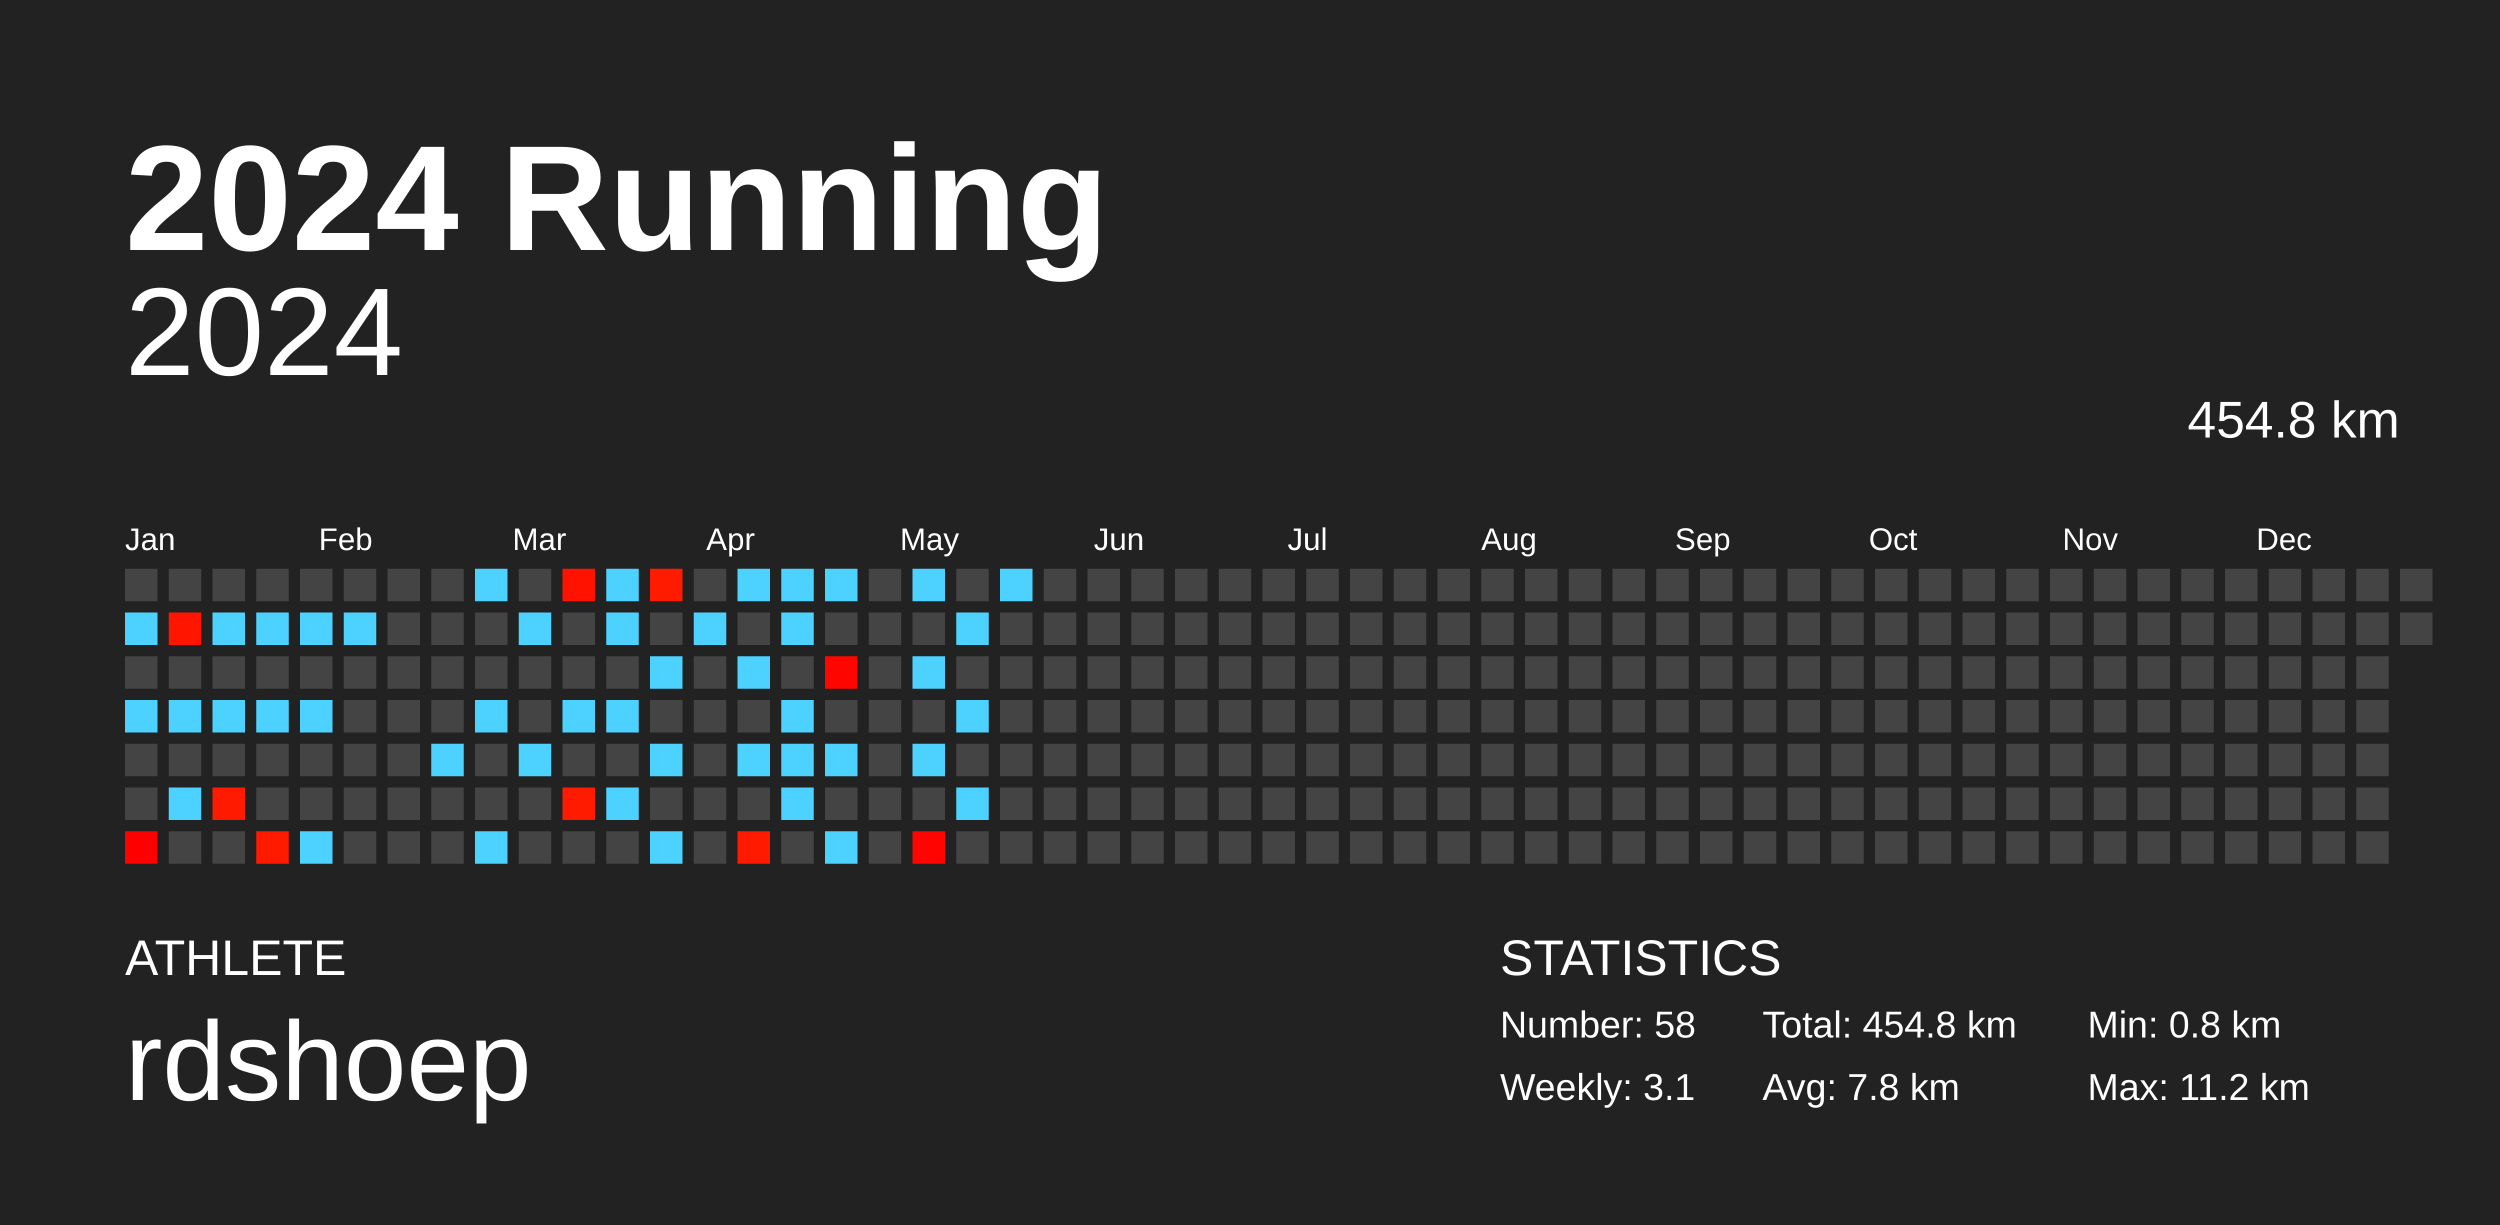
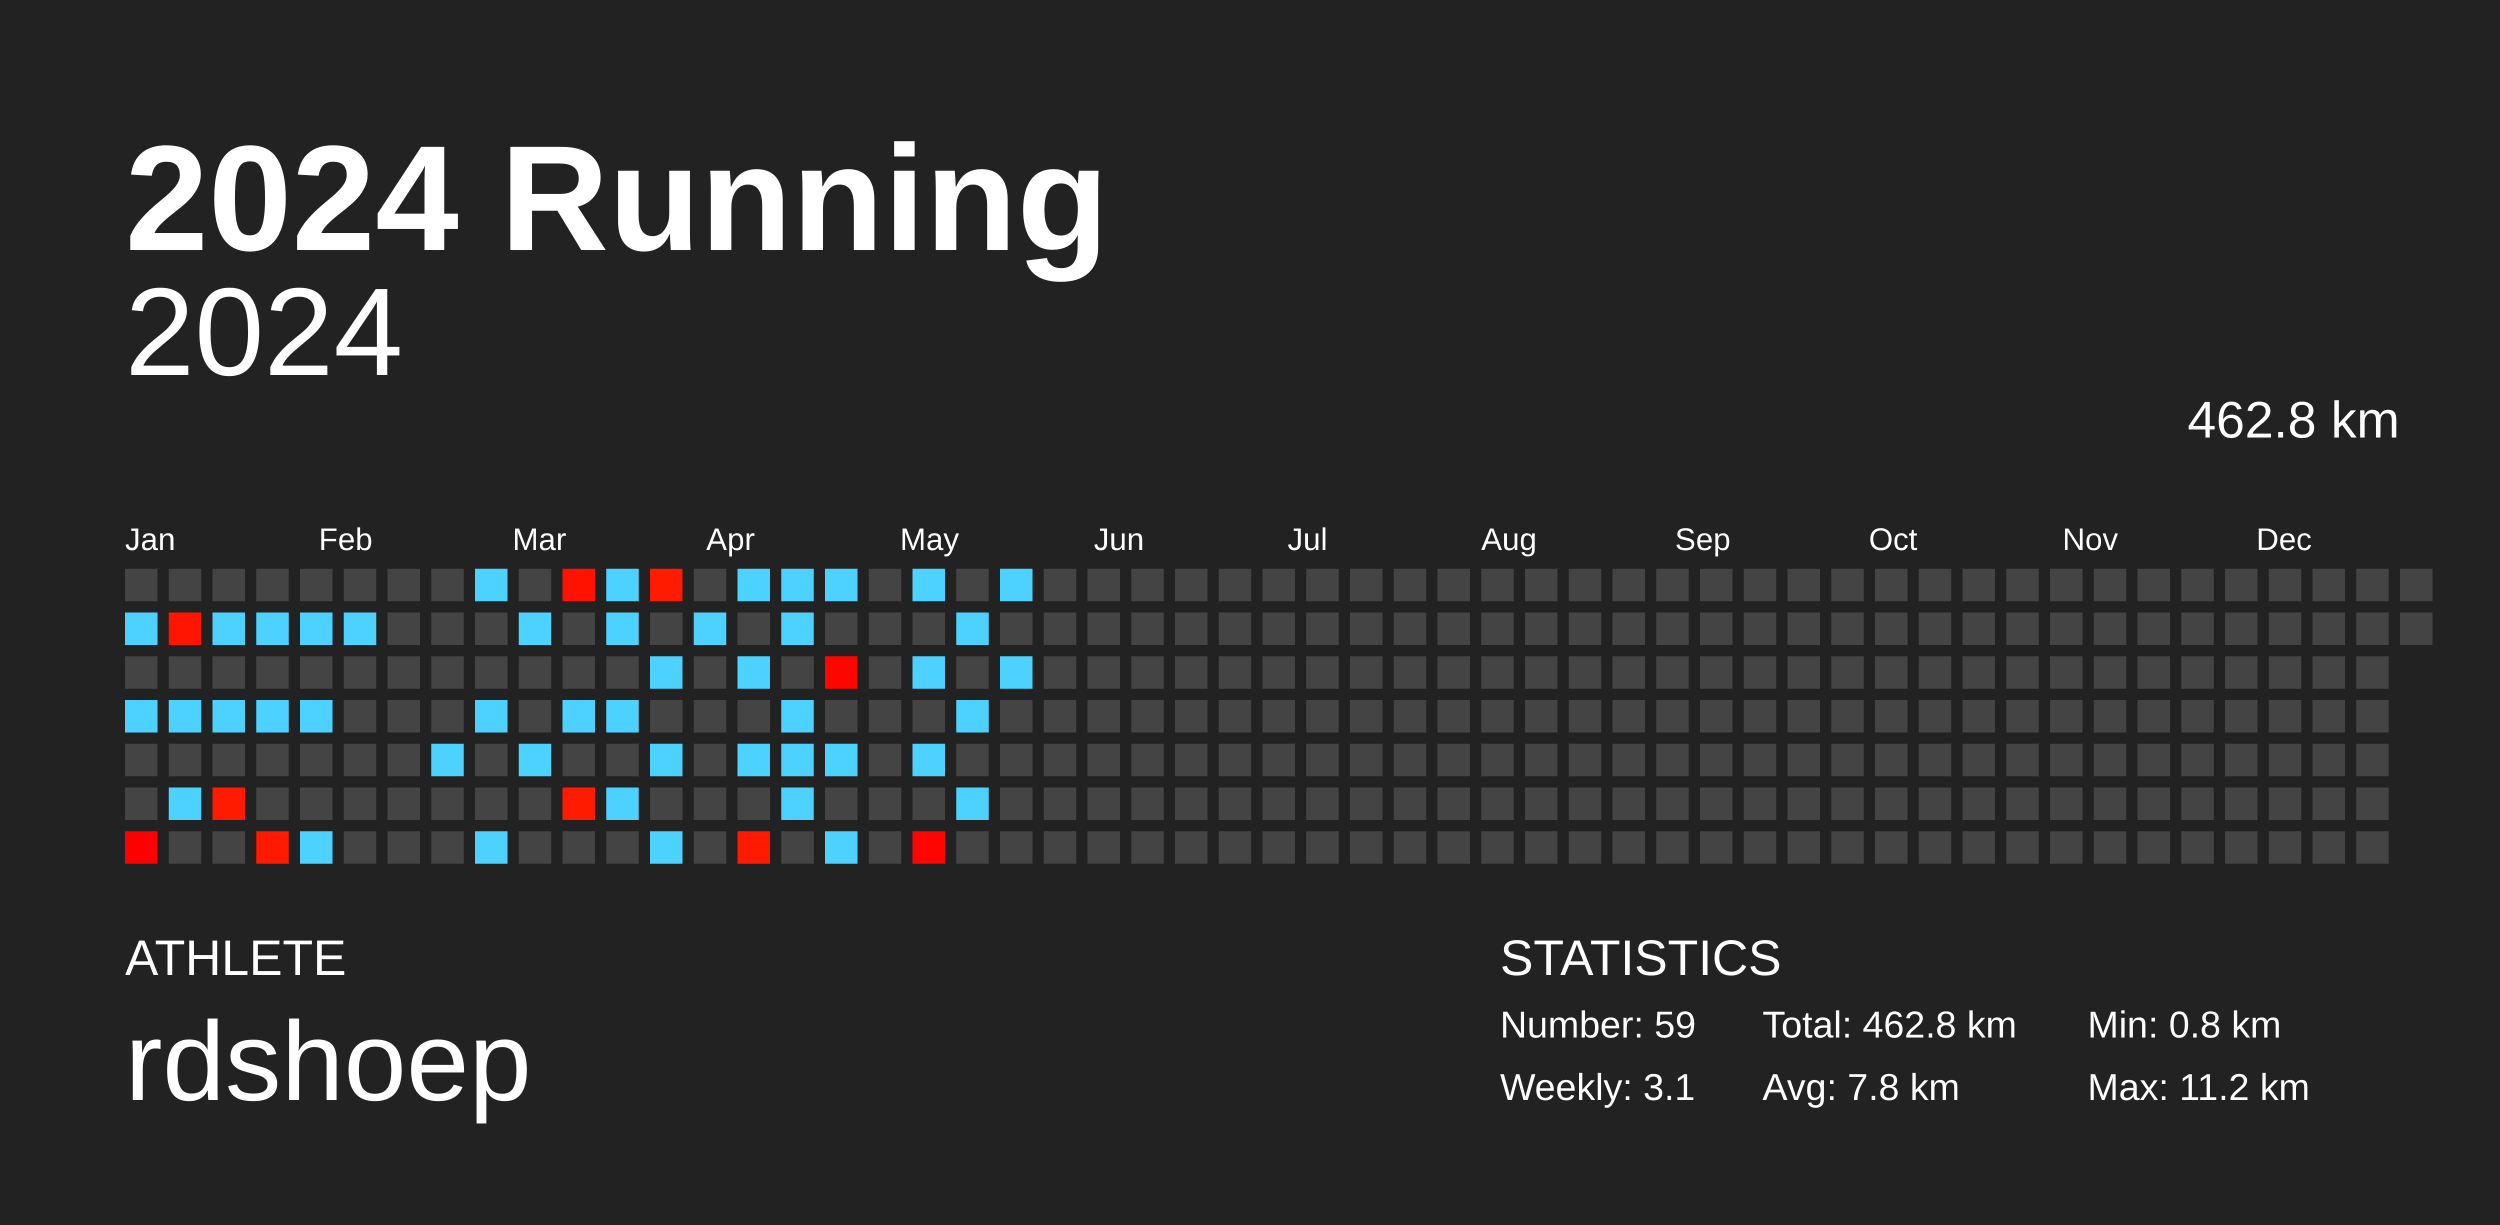
<svg xmlns="http://www.w3.org/2000/svg" baseProfile="full" height="98mm" version="1.1" viewBox="0,0,200,98" width="200mm">
  <defs />
  <rect fill="#222222" height="98" width="200" x="0" y="0" />
  <text fill="#FFFFFF" style="font-size:12px; font-family:Arial; font-weight:bold;" x="10" y="20">2024 Running</text>
  <text fill="#FFFFFF" style="font-size:4px; font-family:Arial" x="10" y="78">ATHLETE</text>
  <text fill="#FFFFFF" style="font-size:9px; font-family:Arial" x="10" y="88">rdshoep</text>
  <text fill="#FFFFFF" style="font-size:4px; font-family:Arial" x="120" y="78">STATISTICS</text>
-   <text fill="#FFFFFF" style="font-size:3px; font-family:Arial" x="120" y="83">Number: 58</text>
+   <text fill="#FFFFFF" style="font-size:3px; font-family:Arial" x="120" y="83">Number: 59</text>
  <text fill="#FFFFFF" style="font-size:3px; font-family:Arial" x="120" y="88">Weekly: 3.1</text>
-   <text fill="#FFFFFF" style="font-size:3px; font-family:Arial" x="141" y="83">Total: 454.8 km</text>
+   <text fill="#FFFFFF" style="font-size:3px; font-family:Arial" x="141" y="83">Total: 462.8 km</text>
  <text fill="#FFFFFF" style="font-size:3px; font-family:Arial" x="141" y="88">Avg: 7.8 km</text>
  <text fill="#FFFFFF" style="font-size:3px; font-family:Arial" x="167" y="83">Min: 0.8 km</text>
  <text fill="#FFFFFF" style="font-size:3px; font-family:Arial" x="167" y="88">Max: 11.2 km</text>
  <text alignment-baseline="hanging" fill="#FFFFFF" style="font-size:10.0px; font-family:Arial;" x="10" y="30">2024</text>
-   <text alignment-baseline="hanging" fill="#FFFFFF" style="font-size:4.125px; font-family:Arial;" x="175" y="35">454.8 km</text>
+   <text alignment-baseline="hanging" fill="#FFFFFF" style="font-size:4.125px; font-family:Arial;" x="175" y="35">462.8 km</text>
  <text fill="#FFFFFF" style="font-size:2.5px; font-family:Arial" x="10.0" y="44">Jan</text>
  <text fill="#FFFFFF" style="font-size:2.5px; font-family:Arial" x="25.5" y="44">Feb</text>
  <text fill="#FFFFFF" style="font-size:2.5px; font-family:Arial" x="41.0" y="44">Mar</text>
  <text fill="#FFFFFF" style="font-size:2.5px; font-family:Arial" x="56.5" y="44">Apr</text>
  <text fill="#FFFFFF" style="font-size:2.5px; font-family:Arial" x="72.0" y="44">May</text>
  <text fill="#FFFFFF" style="font-size:2.5px; font-family:Arial" x="87.5" y="44">Jun</text>
  <text fill="#FFFFFF" style="font-size:2.5px; font-family:Arial" x="103.0" y="44">Jul</text>
  <text fill="#FFFFFF" style="font-size:2.5px; font-family:Arial" x="118.5" y="44">Aug</text>
  <text fill="#FFFFFF" style="font-size:2.5px; font-family:Arial" x="134.0" y="44">Sep</text>
  <text fill="#FFFFFF" style="font-size:2.5px; font-family:Arial" x="149.5" y="44">Oct</text>
  <text fill="#FFFFFF" style="font-size:2.5px; font-family:Arial" x="165.0" y="44">Nov</text>
  <text fill="#FFFFFF" style="font-size:2.5px; font-family:Arial" x="180.5" y="44">Dec</text>
  <rect fill="#444444" height="2.6" width="2.6" x="10.0" y="45.5" />
  <rect fill="#4dd2ff" height="2.6" width="2.6" x="10.0" y="49.0" />
  <rect fill="#444444" height="2.6" width="2.6" x="10.0" y="52.5" />
  <rect fill="#4dd2ff" height="2.6" width="2.6" x="10.0" y="56.0" />
  <rect fill="#444444" height="2.6" width="2.6" x="10.0" y="59.5" />
  <rect fill="#444444" height="2.6" width="2.6" x="10.0" y="63.0" />
  <rect fill="#ff0000" height="2.6" width="2.6" x="10.0" y="66.5" />
  <rect fill="#444444" height="2.6" width="2.6" x="13.5" y="45.5" />
  <rect fill="#ff1500" height="2.6" width="2.6" x="13.5" y="49.0" />
  <rect fill="#444444" height="2.6" width="2.6" x="13.5" y="52.5" />
  <rect fill="#4dd2ff" height="2.6" width="2.6" x="13.5" y="56.0" />
  <rect fill="#444444" height="2.6" width="2.6" x="13.5" y="59.5" />
  <rect fill="#4dd2ff" height="2.6" width="2.6" x="13.5" y="63.0" />
  <rect fill="#444444" height="2.6" width="2.6" x="13.5" y="66.5" />
  <rect fill="#444444" height="2.6" width="2.6" x="17.0" y="45.5" />
  <rect fill="#4dd2ff" height="2.6" width="2.6" x="17.0" y="49.0" />
  <rect fill="#444444" height="2.6" width="2.6" x="17.0" y="52.5" />
  <rect fill="#4dd2ff" height="2.6" width="2.6" x="17.0" y="56.0" />
  <rect fill="#444444" height="2.6" width="2.6" x="17.0" y="59.5" />
  <rect fill="#ff1a00" height="2.6" width="2.6" x="17.0" y="63.0" />
  <rect fill="#444444" height="2.6" width="2.6" x="17.0" y="66.5" />
  <rect fill="#444444" height="2.6" width="2.6" x="20.5" y="45.5" />
  <rect fill="#4dd2ff" height="2.6" width="2.6" x="20.5" y="49.0" />
  <rect fill="#444444" height="2.6" width="2.6" x="20.5" y="52.5" />
  <rect fill="#4dd2ff" height="2.6" width="2.6" x="20.5" y="56.0" />
  <rect fill="#444444" height="2.6" width="2.6" x="20.5" y="59.5" />
  <rect fill="#444444" height="2.6" width="2.6" x="20.5" y="63.0" />
  <rect fill="#ff1a00" height="2.6" width="2.6" x="20.5" y="66.5" />
  <rect fill="#444444" height="2.6" width="2.6" x="24.0" y="45.5" />
  <rect fill="#4dd2ff" height="2.6" width="2.6" x="24.0" y="49.0" />
  <rect fill="#444444" height="2.6" width="2.6" x="24.0" y="52.5" />
  <rect fill="#4dd2ff" height="2.6" width="2.6" x="24.0" y="56.0" />
  <rect fill="#444444" height="2.6" width="2.6" x="24.0" y="59.5" />
  <rect fill="#444444" height="2.6" width="2.6" x="24.0" y="63.0" />
  <rect fill="#4dd2ff" height="2.6" width="2.6" x="24.0" y="66.5" />
  <rect fill="#444444" height="2.6" width="2.6" x="27.5" y="45.5" />
  <rect fill="#4dd2ff" height="2.6" width="2.6" x="27.5" y="49.0" />
  <rect fill="#444444" height="2.6" width="2.6" x="27.5" y="52.5" />
  <rect fill="#444444" height="2.6" width="2.6" x="27.5" y="56.0" />
  <rect fill="#444444" height="2.6" width="2.6" x="27.5" y="59.5" />
  <rect fill="#444444" height="2.6" width="2.6" x="27.5" y="63.0" />
  <rect fill="#444444" height="2.6" width="2.6" x="27.5" y="66.5" />
  <rect fill="#444444" height="2.6" width="2.6" x="31.0" y="45.5" />
  <rect fill="#444444" height="2.6" width="2.6" x="31.0" y="49.0" />
  <rect fill="#444444" height="2.6" width="2.6" x="31.0" y="52.5" />
  <rect fill="#444444" height="2.6" width="2.6" x="31.0" y="56.0" />
  <rect fill="#444444" height="2.6" width="2.6" x="31.0" y="59.5" />
  <rect fill="#444444" height="2.6" width="2.6" x="31.0" y="63.0" />
  <rect fill="#444444" height="2.6" width="2.6" x="31.0" y="66.5" />
  <rect fill="#444444" height="2.6" width="2.6" x="34.5" y="45.5" />
  <rect fill="#444444" height="2.6" width="2.6" x="34.5" y="49.0" />
  <rect fill="#444444" height="2.6" width="2.6" x="34.5" y="52.5" />
  <rect fill="#444444" height="2.6" width="2.6" x="34.5" y="56.0" />
  <rect fill="#4dd2ff" height="2.6" width="2.6" x="34.5" y="59.5" />
  <rect fill="#444444" height="2.6" width="2.6" x="34.5" y="63.0" />
  <rect fill="#444444" height="2.6" width="2.6" x="34.5" y="66.5" />
  <rect fill="#4dd2ff" height="2.6" width="2.6" x="38.0" y="45.5" />
  <rect fill="#444444" height="2.6" width="2.6" x="38.0" y="49.0" />
  <rect fill="#444444" height="2.6" width="2.6" x="38.0" y="52.5" />
  <rect fill="#4dd2ff" height="2.6" width="2.6" x="38.0" y="56.0" />
  <rect fill="#444444" height="2.6" width="2.6" x="38.0" y="59.5" />
  <rect fill="#444444" height="2.6" width="2.6" x="38.0" y="63.0" />
  <rect fill="#4dd2ff" height="2.6" width="2.6" x="38.0" y="66.5" />
  <rect fill="#444444" height="2.6" width="2.6" x="41.5" y="45.5" />
  <rect fill="#4dd2ff" height="2.6" width="2.6" x="41.5" y="49.0" />
  <rect fill="#444444" height="2.6" width="2.6" x="41.5" y="52.5" />
  <rect fill="#444444" height="2.6" width="2.6" x="41.5" y="56.0" />
  <rect fill="#4dd2ff" height="2.6" width="2.6" x="41.5" y="59.5" />
  <rect fill="#444444" height="2.6" width="2.6" x="41.5" y="63.0" />
  <rect fill="#444444" height="2.6" width="2.6" x="41.5" y="66.5" />
  <rect fill="#ff1300" height="2.6" width="2.6" x="45.0" y="45.5" />
  <rect fill="#444444" height="2.6" width="2.6" x="45.0" y="49.0" />
  <rect fill="#444444" height="2.6" width="2.6" x="45.0" y="52.5" />
  <rect fill="#4dd2ff" height="2.6" width="2.6" x="45.0" y="56.0" />
  <rect fill="#444444" height="2.6" width="2.6" x="45.0" y="59.5" />
  <rect fill="#ff1b00" height="2.6" width="2.6" x="45.0" y="63.0" />
  <rect fill="#444444" height="2.6" width="2.6" x="45.0" y="66.5" />
  <rect fill="#4dd2ff" height="2.6" width="2.6" x="48.5" y="45.5" />
  <rect fill="#4dd2ff" height="2.6" width="2.6" x="48.5" y="49.0" />
  <rect fill="#444444" height="2.6" width="2.6" x="48.5" y="52.5" />
  <rect fill="#4dd2ff" height="2.6" width="2.6" x="48.5" y="56.0" />
  <rect fill="#444444" height="2.6" width="2.6" x="48.5" y="59.5" />
  <rect fill="#4dd2ff" height="2.6" width="2.6" x="48.5" y="63.0" />
  <rect fill="#444444" height="2.6" width="2.6" x="48.5" y="66.5" />
  <rect fill="#ff1b00" height="2.6" width="2.6" x="52.0" y="45.5" />
  <rect fill="#444444" height="2.6" width="2.6" x="52.0" y="49.0" />
  <rect fill="#4dd2ff" height="2.6" width="2.6" x="52.0" y="52.5" />
  <rect fill="#444444" height="2.6" width="2.6" x="52.0" y="56.0" />
  <rect fill="#4dd2ff" height="2.6" width="2.6" x="52.0" y="59.5" />
  <rect fill="#444444" height="2.6" width="2.6" x="52.0" y="63.0" />
  <rect fill="#4dd2ff" height="2.6" width="2.6" x="52.0" y="66.5" />
  <rect fill="#444444" height="2.6" width="2.6" x="55.5" y="45.5" />
  <rect fill="#4dd2ff" height="2.6" width="2.6" x="55.5" y="49.0" />
  <rect fill="#444444" height="2.6" width="2.6" x="55.5" y="52.5" />
  <rect fill="#444444" height="2.6" width="2.6" x="55.5" y="56.0" />
  <rect fill="#444444" height="2.6" width="2.6" x="55.5" y="59.5" />
  <rect fill="#444444" height="2.6" width="2.6" x="55.5" y="63.0" />
  <rect fill="#444444" height="2.6" width="2.6" x="55.5" y="66.5" />
  <rect fill="#4dd2ff" height="2.6" width="2.6" x="59.0" y="45.5" />
  <rect fill="#444444" height="2.6" width="2.6" x="59.0" y="49.0" />
  <rect fill="#4dd2ff" height="2.6" width="2.6" x="59.0" y="52.5" />
  <rect fill="#444444" height="2.6" width="2.6" x="59.0" y="56.0" />
  <rect fill="#4dd2ff" height="2.6" width="2.6" x="59.0" y="59.5" />
  <rect fill="#444444" height="2.6" width="2.6" x="59.0" y="63.0" />
  <rect fill="#ff1a00" height="2.6" width="2.6" x="59.0" y="66.5" />
  <rect fill="#4dd2ff" height="2.6" width="2.6" x="62.5" y="45.5" />
  <rect fill="#4dd2ff" height="2.6" width="2.6" x="62.5" y="49.0" />
  <rect fill="#444444" height="2.6" width="2.6" x="62.5" y="52.5" />
  <rect fill="#4dd2ff" height="2.6" width="2.6" x="62.5" y="56.0" />
  <rect fill="#4dd2ff" height="2.6" width="2.6" x="62.5" y="59.5" />
  <rect fill="#4dd2ff" height="2.6" width="2.6" x="62.5" y="63.0" />
  <rect fill="#444444" height="2.6" width="2.6" x="62.5" y="66.5" />
  <rect fill="#4dd2ff" height="2.6" width="2.6" x="66.0" y="45.5" />
  <rect fill="#444444" height="2.6" width="2.6" x="66.0" y="49.0" />
  <rect fill="#ff0500" height="2.6" width="2.6" x="66.0" y="52.5" />
  <rect fill="#444444" height="2.6" width="2.6" x="66.0" y="56.0" />
  <rect fill="#4dd2ff" height="2.6" width="2.6" x="66.0" y="59.5" />
  <rect fill="#444444" height="2.6" width="2.6" x="66.0" y="63.0" />
  <rect fill="#4dd2ff" height="2.6" width="2.6" x="66.0" y="66.5" />
  <rect fill="#444444" height="2.6" width="2.6" x="69.5" y="45.5" />
  <rect fill="#444444" height="2.6" width="2.6" x="69.5" y="49.0" />
  <rect fill="#444444" height="2.6" width="2.6" x="69.5" y="52.5" />
  <rect fill="#444444" height="2.6" width="2.6" x="69.5" y="56.0" />
  <rect fill="#444444" height="2.6" width="2.6" x="69.5" y="59.5" />
  <rect fill="#444444" height="2.6" width="2.6" x="69.5" y="63.0" />
  <rect fill="#444444" height="2.6" width="2.6" x="69.5" y="66.5" />
  <rect fill="#4dd2ff" height="2.6" width="2.6" x="73.0" y="45.5" />
  <rect fill="#444444" height="2.6" width="2.6" x="73.0" y="49.0" />
  <rect fill="#4dd2ff" height="2.6" width="2.6" x="73.0" y="52.5" />
  <rect fill="#444444" height="2.6" width="2.6" x="73.0" y="56.0" />
  <rect fill="#4dd2ff" height="2.6" width="2.6" x="73.0" y="59.5" />
  <rect fill="#444444" height="2.6" width="2.6" x="73.0" y="63.0" />
  <rect fill="#ff0400" height="2.6" width="2.6" x="73.0" y="66.5" />
  <rect fill="#444444" height="2.6" width="2.6" x="76.5" y="45.5" />
  <rect fill="#4dd2ff" height="2.6" width="2.6" x="76.5" y="49.0" />
  <rect fill="#444444" height="2.6" width="2.6" x="76.5" y="52.5" />
  <rect fill="#4dd2ff" height="2.6" width="2.6" x="76.5" y="56.0" />
  <rect fill="#444444" height="2.6" width="2.6" x="76.5" y="59.5" />
  <rect fill="#4dd2ff" height="2.6" width="2.6" x="76.5" y="63.0" />
  <rect fill="#444444" height="2.6" width="2.6" x="76.5" y="66.5" />
  <rect fill="#4dd2ff" height="2.6" width="2.6" x="80.0" y="45.5" />
  <rect fill="#444444" height="2.6" width="2.6" x="80.0" y="49.0" />
-   <rect fill="#444444" height="2.6" width="2.6" x="80.0" y="52.5" />
+   <rect fill="#4dd2ff" height="2.6" width="2.6" x="80.0" y="52.5" />
  <rect fill="#444444" height="2.6" width="2.6" x="80.0" y="56.0" />
  <rect fill="#444444" height="2.6" width="2.6" x="80.0" y="59.5" />
  <rect fill="#444444" height="2.6" width="2.6" x="80.0" y="63.0" />
  <rect fill="#444444" height="2.6" width="2.6" x="80.0" y="66.5" />
  <rect fill="#444444" height="2.6" width="2.6" x="83.5" y="45.5" />
  <rect fill="#444444" height="2.6" width="2.6" x="83.5" y="49.0" />
  <rect fill="#444444" height="2.6" width="2.6" x="83.5" y="52.5" />
  <rect fill="#444444" height="2.6" width="2.6" x="83.5" y="56.0" />
  <rect fill="#444444" height="2.6" width="2.6" x="83.5" y="59.5" />
  <rect fill="#444444" height="2.6" width="2.6" x="83.5" y="63.0" />
  <rect fill="#444444" height="2.6" width="2.6" x="83.5" y="66.5" />
  <rect fill="#444444" height="2.6" width="2.6" x="87.0" y="45.5" />
  <rect fill="#444444" height="2.6" width="2.6" x="87.0" y="49.0" />
  <rect fill="#444444" height="2.6" width="2.6" x="87.0" y="52.5" />
  <rect fill="#444444" height="2.6" width="2.6" x="87.0" y="56.0" />
  <rect fill="#444444" height="2.6" width="2.6" x="87.0" y="59.5" />
  <rect fill="#444444" height="2.6" width="2.6" x="87.0" y="63.0" />
  <rect fill="#444444" height="2.6" width="2.6" x="87.0" y="66.5" />
  <rect fill="#444444" height="2.6" width="2.6" x="90.5" y="45.5" />
  <rect fill="#444444" height="2.6" width="2.6" x="90.5" y="49.0" />
  <rect fill="#444444" height="2.6" width="2.6" x="90.5" y="52.5" />
  <rect fill="#444444" height="2.6" width="2.6" x="90.5" y="56.0" />
  <rect fill="#444444" height="2.6" width="2.6" x="90.5" y="59.5" />
  <rect fill="#444444" height="2.6" width="2.6" x="90.5" y="63.0" />
  <rect fill="#444444" height="2.6" width="2.6" x="90.5" y="66.5" />
  <rect fill="#444444" height="2.6" width="2.6" x="94.0" y="45.5" />
  <rect fill="#444444" height="2.6" width="2.6" x="94.0" y="49.0" />
  <rect fill="#444444" height="2.6" width="2.6" x="94.0" y="52.5" />
  <rect fill="#444444" height="2.6" width="2.6" x="94.0" y="56.0" />
  <rect fill="#444444" height="2.6" width="2.6" x="94.0" y="59.5" />
  <rect fill="#444444" height="2.6" width="2.6" x="94.0" y="63.0" />
  <rect fill="#444444" height="2.6" width="2.6" x="94.0" y="66.5" />
  <rect fill="#444444" height="2.6" width="2.6" x="97.5" y="45.5" />
  <rect fill="#444444" height="2.6" width="2.6" x="97.5" y="49.0" />
  <rect fill="#444444" height="2.6" width="2.6" x="97.5" y="52.5" />
  <rect fill="#444444" height="2.6" width="2.6" x="97.5" y="56.0" />
  <rect fill="#444444" height="2.6" width="2.6" x="97.5" y="59.5" />
  <rect fill="#444444" height="2.6" width="2.6" x="97.5" y="63.0" />
  <rect fill="#444444" height="2.6" width="2.6" x="97.5" y="66.5" />
  <rect fill="#444444" height="2.6" width="2.6" x="101.0" y="45.5" />
  <rect fill="#444444" height="2.6" width="2.6" x="101.0" y="49.0" />
  <rect fill="#444444" height="2.6" width="2.6" x="101.0" y="52.5" />
  <rect fill="#444444" height="2.6" width="2.6" x="101.0" y="56.0" />
  <rect fill="#444444" height="2.6" width="2.6" x="101.0" y="59.5" />
  <rect fill="#444444" height="2.6" width="2.6" x="101.0" y="63.0" />
  <rect fill="#444444" height="2.6" width="2.6" x="101.0" y="66.5" />
  <rect fill="#444444" height="2.6" width="2.6" x="104.5" y="45.5" />
  <rect fill="#444444" height="2.6" width="2.6" x="104.5" y="49.0" />
  <rect fill="#444444" height="2.6" width="2.6" x="104.5" y="52.5" />
  <rect fill="#444444" height="2.6" width="2.6" x="104.5" y="56.0" />
  <rect fill="#444444" height="2.6" width="2.6" x="104.5" y="59.5" />
  <rect fill="#444444" height="2.6" width="2.6" x="104.5" y="63.0" />
  <rect fill="#444444" height="2.6" width="2.6" x="104.5" y="66.5" />
  <rect fill="#444444" height="2.6" width="2.6" x="108.0" y="45.5" />
  <rect fill="#444444" height="2.6" width="2.6" x="108.0" y="49.0" />
  <rect fill="#444444" height="2.6" width="2.6" x="108.0" y="52.5" />
  <rect fill="#444444" height="2.6" width="2.6" x="108.0" y="56.0" />
  <rect fill="#444444" height="2.6" width="2.6" x="108.0" y="59.5" />
  <rect fill="#444444" height="2.6" width="2.6" x="108.0" y="63.0" />
  <rect fill="#444444" height="2.6" width="2.6" x="108.0" y="66.5" />
  <rect fill="#444444" height="2.6" width="2.6" x="111.5" y="45.5" />
  <rect fill="#444444" height="2.6" width="2.6" x="111.5" y="49.0" />
  <rect fill="#444444" height="2.6" width="2.6" x="111.5" y="52.5" />
  <rect fill="#444444" height="2.6" width="2.6" x="111.5" y="56.0" />
  <rect fill="#444444" height="2.6" width="2.6" x="111.5" y="59.5" />
  <rect fill="#444444" height="2.6" width="2.6" x="111.5" y="63.0" />
  <rect fill="#444444" height="2.6" width="2.6" x="111.5" y="66.5" />
  <rect fill="#444444" height="2.6" width="2.6" x="115.0" y="45.5" />
  <rect fill="#444444" height="2.6" width="2.6" x="115.0" y="49.0" />
  <rect fill="#444444" height="2.6" width="2.6" x="115.0" y="52.5" />
  <rect fill="#444444" height="2.6" width="2.6" x="115.0" y="56.0" />
  <rect fill="#444444" height="2.6" width="2.6" x="115.0" y="59.5" />
  <rect fill="#444444" height="2.6" width="2.6" x="115.0" y="63.0" />
  <rect fill="#444444" height="2.6" width="2.6" x="115.0" y="66.5" />
  <rect fill="#444444" height="2.6" width="2.6" x="118.5" y="45.5" />
  <rect fill="#444444" height="2.6" width="2.6" x="118.5" y="49.0" />
  <rect fill="#444444" height="2.6" width="2.6" x="118.5" y="52.5" />
  <rect fill="#444444" height="2.6" width="2.6" x="118.5" y="56.0" />
  <rect fill="#444444" height="2.6" width="2.6" x="118.5" y="59.5" />
  <rect fill="#444444" height="2.6" width="2.6" x="118.5" y="63.0" />
  <rect fill="#444444" height="2.6" width="2.6" x="118.5" y="66.5" />
  <rect fill="#444444" height="2.6" width="2.6" x="122.0" y="45.5" />
  <rect fill="#444444" height="2.6" width="2.6" x="122.0" y="49.0" />
  <rect fill="#444444" height="2.6" width="2.6" x="122.0" y="52.5" />
  <rect fill="#444444" height="2.6" width="2.6" x="122.0" y="56.0" />
  <rect fill="#444444" height="2.6" width="2.6" x="122.0" y="59.5" />
  <rect fill="#444444" height="2.6" width="2.6" x="122.0" y="63.0" />
  <rect fill="#444444" height="2.6" width="2.6" x="122.0" y="66.5" />
  <rect fill="#444444" height="2.6" width="2.6" x="125.5" y="45.5" />
  <rect fill="#444444" height="2.6" width="2.6" x="125.5" y="49.0" />
  <rect fill="#444444" height="2.6" width="2.6" x="125.5" y="52.5" />
  <rect fill="#444444" height="2.6" width="2.6" x="125.5" y="56.0" />
  <rect fill="#444444" height="2.6" width="2.6" x="125.5" y="59.5" />
  <rect fill="#444444" height="2.6" width="2.6" x="125.5" y="63.0" />
  <rect fill="#444444" height="2.6" width="2.6" x="125.5" y="66.5" />
  <rect fill="#444444" height="2.6" width="2.6" x="129.0" y="45.5" />
  <rect fill="#444444" height="2.6" width="2.6" x="129.0" y="49.0" />
  <rect fill="#444444" height="2.6" width="2.6" x="129.0" y="52.5" />
  <rect fill="#444444" height="2.6" width="2.6" x="129.0" y="56.0" />
  <rect fill="#444444" height="2.6" width="2.6" x="129.0" y="59.5" />
  <rect fill="#444444" height="2.6" width="2.6" x="129.0" y="63.0" />
  <rect fill="#444444" height="2.6" width="2.6" x="129.0" y="66.5" />
  <rect fill="#444444" height="2.6" width="2.6" x="132.5" y="45.5" />
  <rect fill="#444444" height="2.6" width="2.6" x="132.5" y="49.0" />
  <rect fill="#444444" height="2.6" width="2.6" x="132.5" y="52.5" />
  <rect fill="#444444" height="2.6" width="2.6" x="132.5" y="56.0" />
  <rect fill="#444444" height="2.6" width="2.6" x="132.5" y="59.5" />
  <rect fill="#444444" height="2.6" width="2.6" x="132.5" y="63.0" />
  <rect fill="#444444" height="2.6" width="2.6" x="132.5" y="66.5" />
  <rect fill="#444444" height="2.6" width="2.6" x="136.0" y="45.5" />
  <rect fill="#444444" height="2.6" width="2.6" x="136.0" y="49.0" />
  <rect fill="#444444" height="2.6" width="2.6" x="136.0" y="52.5" />
  <rect fill="#444444" height="2.6" width="2.6" x="136.0" y="56.0" />
  <rect fill="#444444" height="2.6" width="2.6" x="136.0" y="59.5" />
  <rect fill="#444444" height="2.6" width="2.6" x="136.0" y="63.0" />
  <rect fill="#444444" height="2.6" width="2.6" x="136.0" y="66.5" />
  <rect fill="#444444" height="2.6" width="2.6" x="139.5" y="45.5" />
  <rect fill="#444444" height="2.6" width="2.6" x="139.5" y="49.0" />
  <rect fill="#444444" height="2.6" width="2.6" x="139.5" y="52.5" />
  <rect fill="#444444" height="2.6" width="2.6" x="139.5" y="56.0" />
  <rect fill="#444444" height="2.6" width="2.6" x="139.5" y="59.5" />
  <rect fill="#444444" height="2.6" width="2.6" x="139.5" y="63.0" />
  <rect fill="#444444" height="2.6" width="2.6" x="139.5" y="66.5" />
  <rect fill="#444444" height="2.6" width="2.6" x="143.0" y="45.5" />
  <rect fill="#444444" height="2.6" width="2.6" x="143.0" y="49.0" />
  <rect fill="#444444" height="2.6" width="2.6" x="143.0" y="52.5" />
  <rect fill="#444444" height="2.6" width="2.6" x="143.0" y="56.0" />
  <rect fill="#444444" height="2.6" width="2.6" x="143.0" y="59.5" />
  <rect fill="#444444" height="2.6" width="2.6" x="143.0" y="63.0" />
  <rect fill="#444444" height="2.6" width="2.6" x="143.0" y="66.5" />
  <rect fill="#444444" height="2.6" width="2.6" x="146.5" y="45.5" />
  <rect fill="#444444" height="2.6" width="2.6" x="146.5" y="49.0" />
  <rect fill="#444444" height="2.6" width="2.6" x="146.5" y="52.5" />
  <rect fill="#444444" height="2.6" width="2.6" x="146.5" y="56.0" />
  <rect fill="#444444" height="2.6" width="2.6" x="146.5" y="59.5" />
  <rect fill="#444444" height="2.6" width="2.6" x="146.5" y="63.0" />
  <rect fill="#444444" height="2.6" width="2.6" x="146.5" y="66.5" />
  <rect fill="#444444" height="2.6" width="2.6" x="150.0" y="45.5" />
  <rect fill="#444444" height="2.6" width="2.6" x="150.0" y="49.0" />
  <rect fill="#444444" height="2.6" width="2.6" x="150.0" y="52.5" />
  <rect fill="#444444" height="2.6" width="2.6" x="150.0" y="56.0" />
  <rect fill="#444444" height="2.6" width="2.6" x="150.0" y="59.5" />
  <rect fill="#444444" height="2.6" width="2.6" x="150.0" y="63.0" />
  <rect fill="#444444" height="2.6" width="2.6" x="150.0" y="66.5" />
  <rect fill="#444444" height="2.6" width="2.6" x="153.5" y="45.5" />
  <rect fill="#444444" height="2.6" width="2.6" x="153.5" y="49.0" />
  <rect fill="#444444" height="2.6" width="2.6" x="153.5" y="52.5" />
  <rect fill="#444444" height="2.6" width="2.6" x="153.5" y="56.0" />
  <rect fill="#444444" height="2.6" width="2.6" x="153.5" y="59.5" />
  <rect fill="#444444" height="2.6" width="2.6" x="153.5" y="63.0" />
  <rect fill="#444444" height="2.6" width="2.6" x="153.5" y="66.5" />
  <rect fill="#444444" height="2.6" width="2.6" x="157.0" y="45.5" />
  <rect fill="#444444" height="2.6" width="2.6" x="157.0" y="49.0" />
  <rect fill="#444444" height="2.6" width="2.6" x="157.0" y="52.5" />
  <rect fill="#444444" height="2.6" width="2.6" x="157.0" y="56.0" />
  <rect fill="#444444" height="2.6" width="2.6" x="157.0" y="59.5" />
  <rect fill="#444444" height="2.6" width="2.6" x="157.0" y="63.0" />
  <rect fill="#444444" height="2.6" width="2.6" x="157.0" y="66.5" />
  <rect fill="#444444" height="2.6" width="2.6" x="160.5" y="45.5" />
  <rect fill="#444444" height="2.6" width="2.6" x="160.5" y="49.0" />
  <rect fill="#444444" height="2.6" width="2.6" x="160.5" y="52.5" />
  <rect fill="#444444" height="2.6" width="2.6" x="160.5" y="56.0" />
  <rect fill="#444444" height="2.6" width="2.6" x="160.5" y="59.5" />
  <rect fill="#444444" height="2.6" width="2.6" x="160.5" y="63.0" />
  <rect fill="#444444" height="2.6" width="2.6" x="160.5" y="66.5" />
  <rect fill="#444444" height="2.6" width="2.6" x="164.0" y="45.5" />
  <rect fill="#444444" height="2.6" width="2.6" x="164.0" y="49.0" />
  <rect fill="#444444" height="2.6" width="2.6" x="164.0" y="52.5" />
  <rect fill="#444444" height="2.6" width="2.6" x="164.0" y="56.0" />
  <rect fill="#444444" height="2.6" width="2.6" x="164.0" y="59.5" />
  <rect fill="#444444" height="2.6" width="2.6" x="164.0" y="63.0" />
  <rect fill="#444444" height="2.6" width="2.6" x="164.0" y="66.5" />
  <rect fill="#444444" height="2.6" width="2.6" x="167.5" y="45.5" />
  <rect fill="#444444" height="2.6" width="2.6" x="167.5" y="49.0" />
  <rect fill="#444444" height="2.6" width="2.6" x="167.5" y="52.5" />
  <rect fill="#444444" height="2.6" width="2.6" x="167.5" y="56.0" />
  <rect fill="#444444" height="2.6" width="2.6" x="167.5" y="59.5" />
  <rect fill="#444444" height="2.6" width="2.6" x="167.5" y="63.0" />
  <rect fill="#444444" height="2.6" width="2.6" x="167.5" y="66.5" />
  <rect fill="#444444" height="2.6" width="2.6" x="171.0" y="45.5" />
  <rect fill="#444444" height="2.6" width="2.6" x="171.0" y="49.0" />
  <rect fill="#444444" height="2.6" width="2.6" x="171.0" y="52.5" />
  <rect fill="#444444" height="2.6" width="2.6" x="171.0" y="56.0" />
  <rect fill="#444444" height="2.6" width="2.6" x="171.0" y="59.5" />
  <rect fill="#444444" height="2.6" width="2.6" x="171.0" y="63.0" />
  <rect fill="#444444" height="2.6" width="2.6" x="171.0" y="66.5" />
  <rect fill="#444444" height="2.6" width="2.6" x="174.5" y="45.5" />
  <rect fill="#444444" height="2.6" width="2.6" x="174.5" y="49.0" />
  <rect fill="#444444" height="2.6" width="2.6" x="174.5" y="52.5" />
  <rect fill="#444444" height="2.6" width="2.6" x="174.5" y="56.0" />
  <rect fill="#444444" height="2.6" width="2.6" x="174.5" y="59.5" />
  <rect fill="#444444" height="2.6" width="2.6" x="174.5" y="63.0" />
  <rect fill="#444444" height="2.6" width="2.6" x="174.5" y="66.5" />
  <rect fill="#444444" height="2.6" width="2.6" x="178.0" y="45.5" />
  <rect fill="#444444" height="2.6" width="2.6" x="178.0" y="49.0" />
  <rect fill="#444444" height="2.6" width="2.6" x="178.0" y="52.5" />
  <rect fill="#444444" height="2.6" width="2.6" x="178.0" y="56.0" />
  <rect fill="#444444" height="2.6" width="2.6" x="178.0" y="59.5" />
  <rect fill="#444444" height="2.6" width="2.6" x="178.0" y="63.0" />
  <rect fill="#444444" height="2.6" width="2.6" x="178.0" y="66.5" />
  <rect fill="#444444" height="2.6" width="2.6" x="181.5" y="45.5" />
  <rect fill="#444444" height="2.6" width="2.6" x="181.5" y="49.0" />
  <rect fill="#444444" height="2.6" width="2.6" x="181.5" y="52.5" />
  <rect fill="#444444" height="2.6" width="2.6" x="181.5" y="56.0" />
  <rect fill="#444444" height="2.6" width="2.6" x="181.5" y="59.5" />
  <rect fill="#444444" height="2.6" width="2.6" x="181.5" y="63.0" />
  <rect fill="#444444" height="2.6" width="2.6" x="181.5" y="66.5" />
  <rect fill="#444444" height="2.6" width="2.6" x="185.0" y="45.5" />
  <rect fill="#444444" height="2.6" width="2.6" x="185.0" y="49.0" />
  <rect fill="#444444" height="2.6" width="2.6" x="185.0" y="52.5" />
  <rect fill="#444444" height="2.6" width="2.6" x="185.0" y="56.0" />
  <rect fill="#444444" height="2.6" width="2.6" x="185.0" y="59.5" />
  <rect fill="#444444" height="2.6" width="2.6" x="185.0" y="63.0" />
  <rect fill="#444444" height="2.6" width="2.6" x="185.0" y="66.5" />
  <rect fill="#444444" height="2.6" width="2.6" x="188.5" y="45.5" />
  <rect fill="#444444" height="2.6" width="2.6" x="188.5" y="49.0" />
  <rect fill="#444444" height="2.6" width="2.6" x="188.5" y="52.5" />
  <rect fill="#444444" height="2.6" width="2.6" x="188.5" y="56.0" />
  <rect fill="#444444" height="2.6" width="2.6" x="188.5" y="59.5" />
  <rect fill="#444444" height="2.6" width="2.6" x="188.5" y="63.0" />
  <rect fill="#444444" height="2.6" width="2.6" x="188.5" y="66.5" />
  <rect fill="#444444" height="2.6" width="2.6" x="192.0" y="45.5" />
  <rect fill="#444444" height="2.6" width="2.6" x="192.0" y="49.0" />
</svg>
